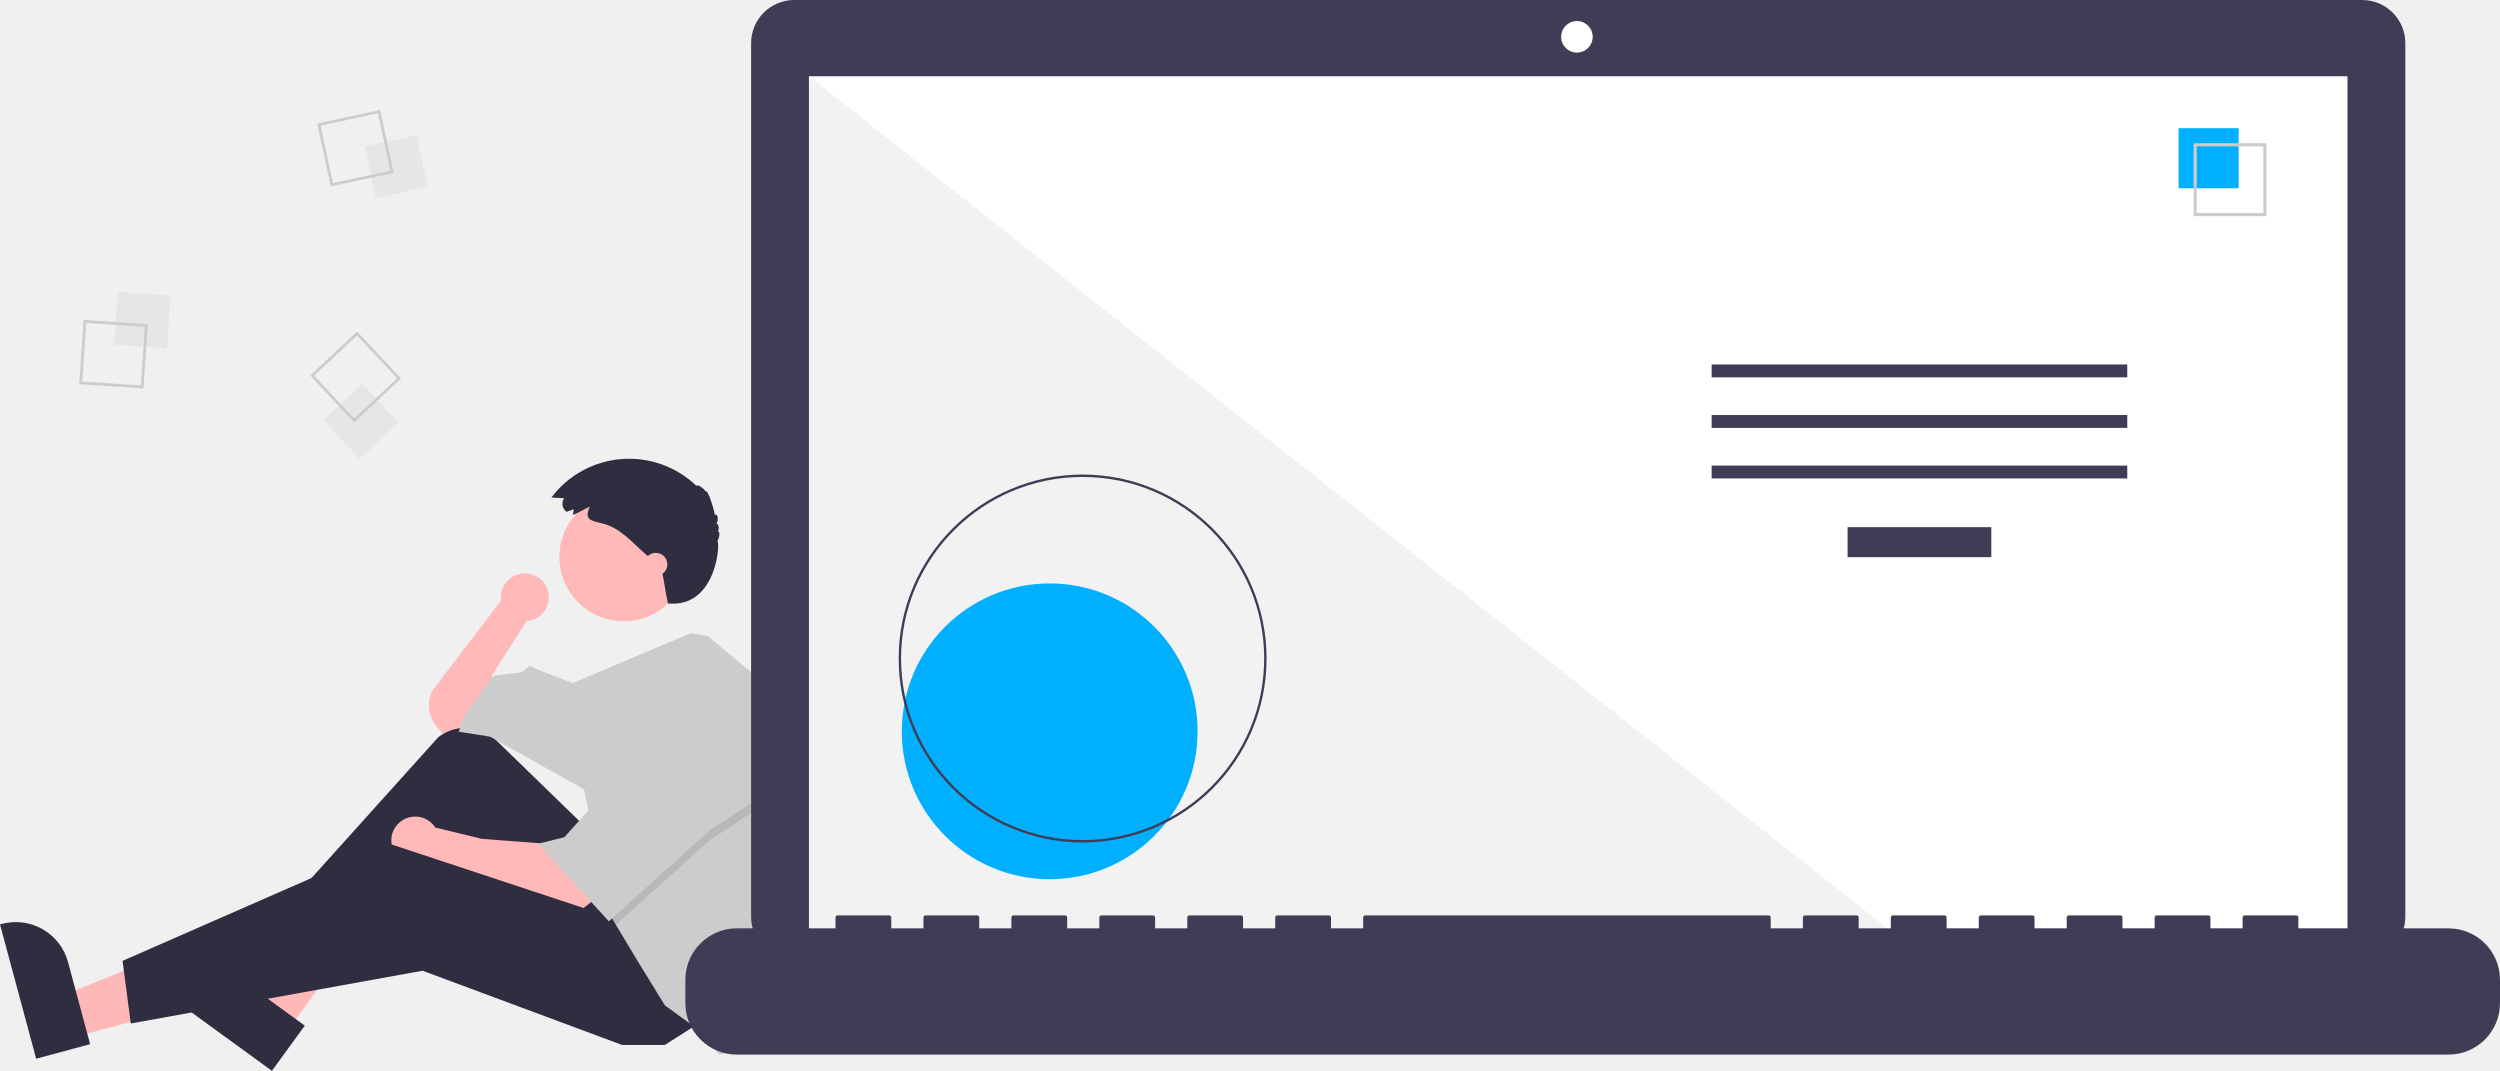
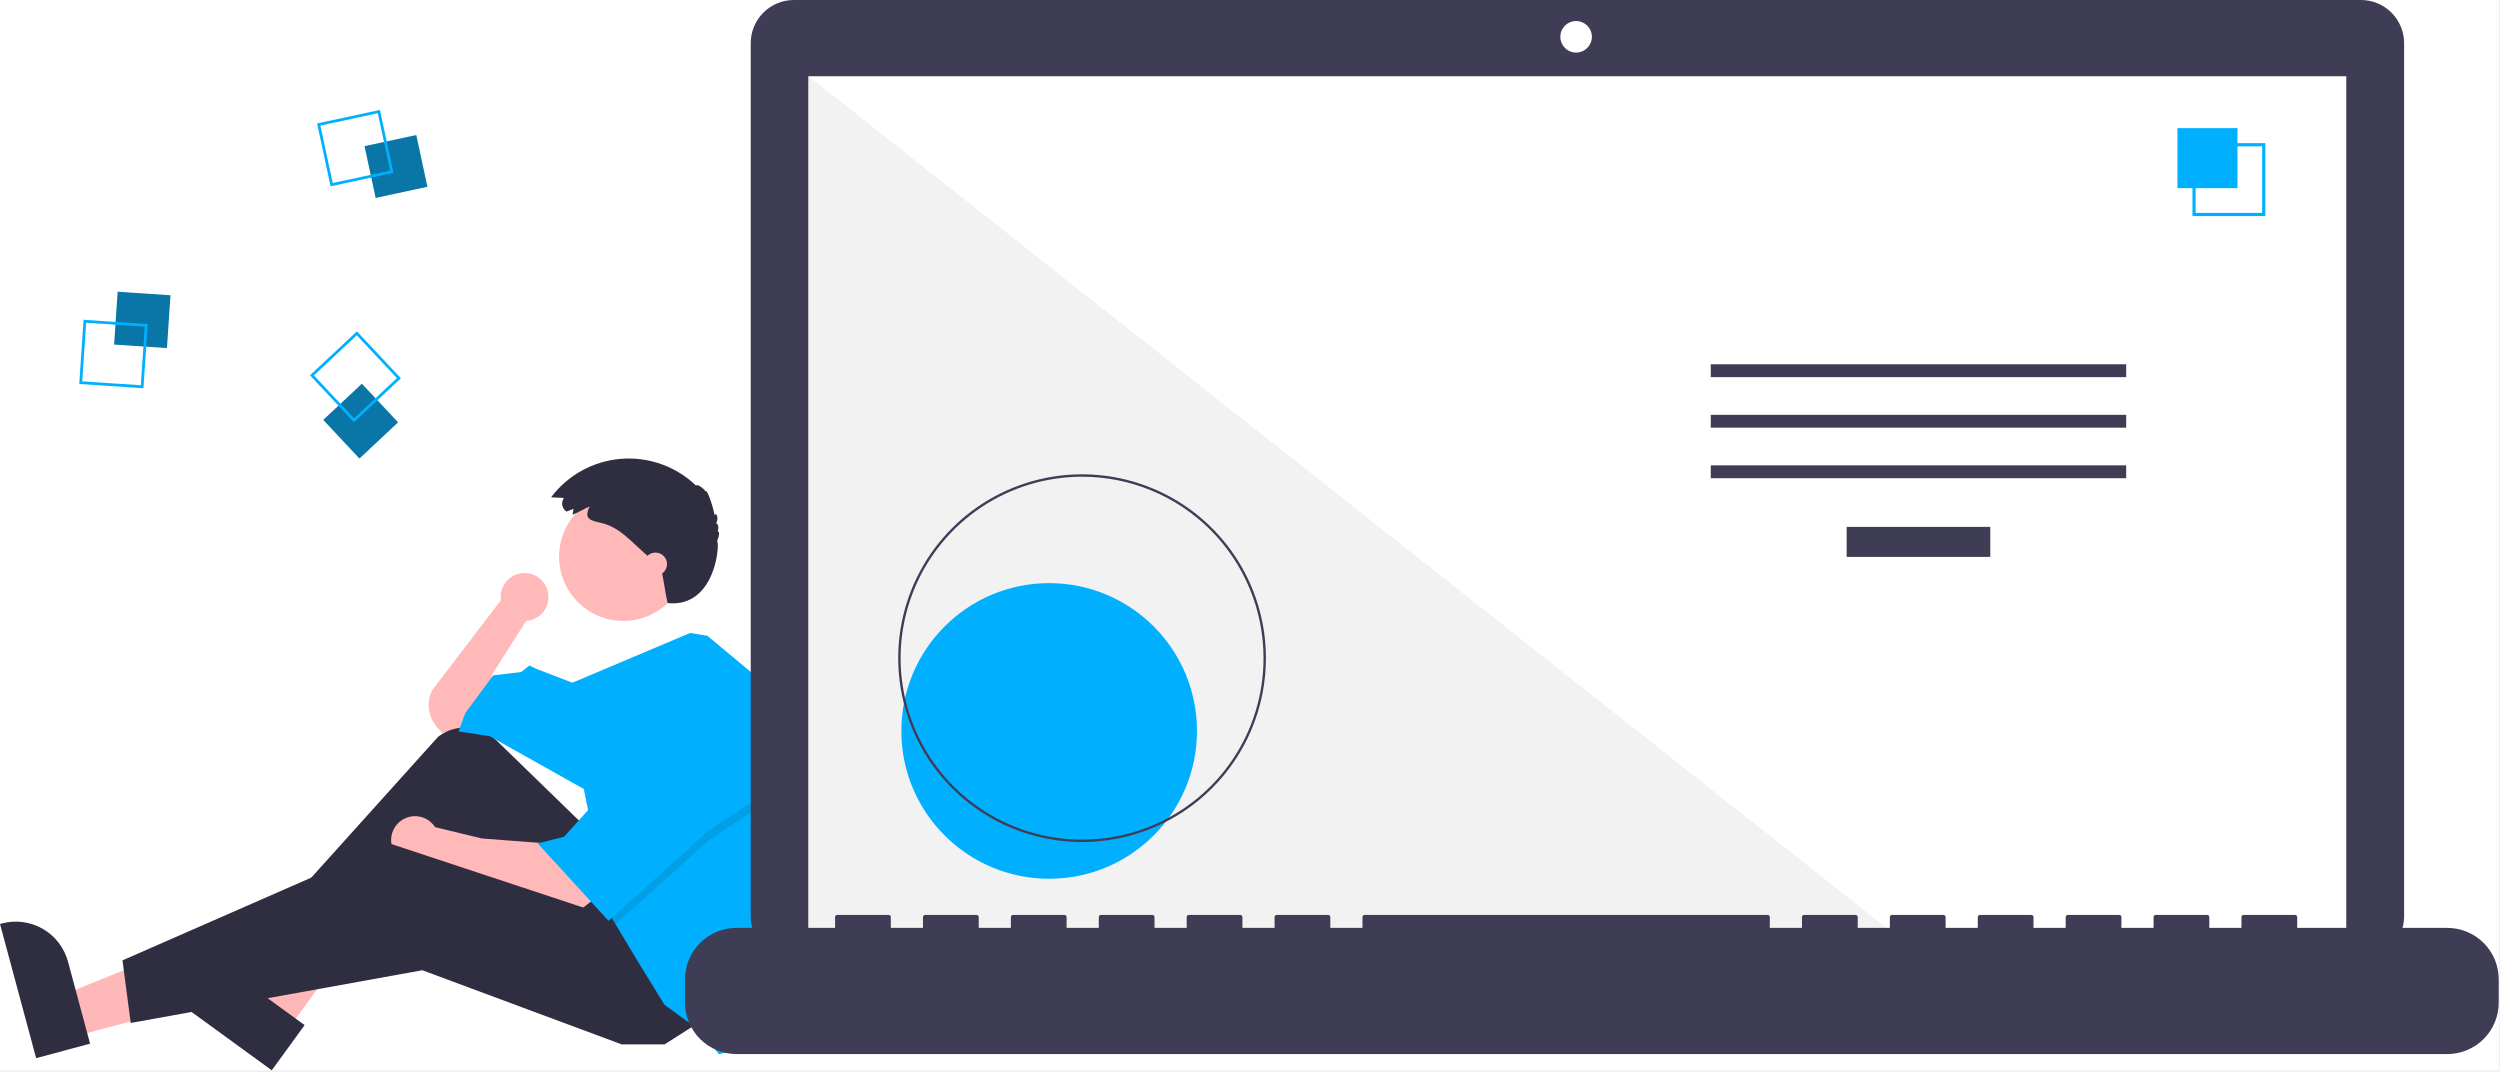
- <svg xmlns="http://www.w3.org/2000/svg" id="ba230943-1bdb-4bd0-9561-c7824586c7f7" data-name="Layer 1" width="1019.484" height="436.681" viewBox="0 0 1019.484 436.681">
-   <path d="M314.028,475.274a9.751,9.751,0,1,0-19.407,1.282l-28.014,36.686a13.583,13.583,0,0,0,1.836,14.914l2.198,2.564,10.083-2.017,11.428-10.083L290.806,507.192l14.117-22.183-.018-.016A9.743,9.743,0,0,0,314.028,475.274Z" transform="translate(-90.2579 -231.6594)" fill="#ffb9b9" />
-   <polygon points="30.041 422.968 25.468 405.984 88.8 380.265 95.549 405.331 30.041 422.968" fill="#ffb8b8" />
-   <path d="M105.002,663.391,90.258,608.629l.693-.187a22.075,22.075,0,0,1,27.054,15.575l0.0.001L127.01,657.466Z" transform="translate(-90.2579 -231.6594)" fill="#2f2e41" />
-   <polygon points="117.278 420.254 103.054 409.91 136.185 350.121 157.179 365.388 117.278 420.254" fill="#ffb8b8" />
-   <path d="M201.137,668.341,155.271,634.985l.422-.58a22.075,22.075,0,0,1,30.835-4.87l.001.001L214.542,649.908Z" transform="translate(-90.2579 -231.6594)" fill="#2f2e41" />
-   <path d="M328.45,568.364l-35.795-34.773a18.076,18.076,0,0,0-23.668-1.322L201.401,607.352l6.05,9.411L271.984,573.069l43.694,57.139,41.678-20.838Z" transform="translate(-90.2579 -231.6594)" fill="#2f2e41" />
-   <path d="M312.989,575.758l-26.217-2.017-18.986-4.603a9.753,9.753,0,1,0-1.85,12.656l-.003.014,11.428,4.706,49.072,16.806,6.05-4.706Z" transform="translate(-90.2579 -231.6594)" fill="#ffb9b9" />
-   <polygon points="285.92 416.699 271.131 426.11 253.653 426.11 172.315 395.86 53.332 417.371 49.971 391.826 158.871 344.099 254.326 375.693 285.92 416.699" fill="#2f2e41" />
-   <circle cx="254.326" cy="227.132" r="26.217" fill="#ffb9b9" />
-   <path d="M412.417,563.463a150.631,150.631,0,0,1-7.388,46.592l-1.963,6.037-9.411,43.022-10.083,2.689-7.394-9.411-14.789-10.755L350.634,624.158,341.411,608.791l-2.877-4.8-10.083-50.416-38.317-21.511-12.772-2.017,2.689-7.394,11.428-15.461L302.906,505.847l3.361-2.689,2.689,1.344,14.823,5.71,48.057-20.304,7.031,1.15L403.067,511.225A150.499,150.499,0,0,1,412.417,563.463Z" transform="translate(-90.2579 -231.6594)" fill="#ccc" />
-   <polygon points="314.825 325.949 289.281 342.754 251.153 377.131 248.276 372.332 240.209 331.999 242.226 331.999 263.065 293.683 314.825 325.949" opacity="0.1" style="isolation:isolate" />
-   <polygon points="263.065 289.649 242.226 327.965 230.126 341.41 219.371 344.099 248.276 375.693 289.281 338.721 314.825 321.915 263.065 289.649" fill="#ccc" />
-   <path d="M324.193,439.299l-2.841,1.093a3.965,3.965,0,0,1-1.06-5.507q.023-.034.047-.067l-5.249-.246a39.637,39.637,0,0,1,59.173-4.77c.239-.823,2.844.778,3.908,2.402.357-1.339,2.8,5.135,3.664,9.712.4-1.524,1.938.936.591,3.297.854-.125,1.239,2.059.578,3.276.934-.439.777,2.169-.236,3.911,1.333-.118-.114,27.331-20.114,25.331-1.392-6.397-1-6-2.64-14.226-.763-.81-1.599-1.548-2.433-2.284l-4.513-3.983c-5.247-4.632-10.021-10.348-17.011-12.08-4.804-1.19-7.841-1.458-5.223-6.872-2.365.987-4.574,2.455-6.961,3.372C323.905,440.902,324.239,440.055,324.193,439.299Z" transform="translate(-90.2579 -231.6594)" fill="#2f2e41" />
-   <circle cx="267.434" cy="230.157" r="4.706" fill="#ffb9b9" />
-   <rect x="137.514" y="351.376" width="21.61" height="21.61" transform="translate(-313.1754 254.4458) rotate(-86.18992)" fill="#e6e6e6" style="isolation:isolate" />
-   <path d="M124.344,362.131l26.183,1.744-1.744,26.183-26.183-1.744Zm24.969,2.806-23.906-1.592-1.592,23.906,23.906,1.592Z" transform="translate(-90.2579 -231.6594)" fill="#ccc" />
-   <rect x="241.009" y="288.772" width="21.61" height="21.61" transform="translate(-147.5724 -172.0746) rotate(-12.12675)" fill="#e6e6e6" style="isolation:isolate" />
-   <path d="M245.278,276.51l5.513,25.655-25.655,5.513-5.513-25.655Zm4.157,24.779-5.033-23.424-23.424,5.033,5.033,23.424Z" transform="translate(-90.2579 -231.6594)" fill="#ccc" />
-   <rect x="226.603" y="392.674" width="21.61" height="21.61" transform="translate(-301.9456 39.64172) rotate(-43.12712)" fill="#e6e6e6" style="isolation:isolate" />
-   <path d="M253.815,385.997,234.663,403.935l-17.939-19.152,19.152-17.939Zm-19.099,16.326,17.486-16.379-16.379-17.486-17.486,16.379Z" transform="translate(-90.2579 -231.6594)" fill="#ccc" />
-   <path d="M1053.535,231.659H414.152a17.598,17.598,0,0,0-17.599,17.598v356.252a17.599,17.599,0,0,0,17.599,17.599H1053.535a17.599,17.599,0,0,0,17.599-17.599V249.258a17.599,17.599,0,0,0-17.599-17.598Z" transform="translate(-90.2579 -231.6594)" fill="#3f3d56" />
-   <rect x="329.89" y="31.101" width="627.391" height="353.913" fill="#fff" />
-   <circle cx="643.049" cy="15.014" r="6.435" fill="#fff" />
-   <polygon points="777.858 385.015 329.89 385.015 329.89 31.102 777.858 385.015" fill="#f2f2f2" style="isolation:isolate" />
-   <circle cx="428.058" cy="298.224" r="60.307" fill="#00b0ff" />
-   <path d="M531.741,575.21a75.016,75.016,0,1,1,75.016-75.016A75.016,75.016,0,0,1,531.741,575.21Zm0-149.051A74.035,74.035,0,1,0,605.776,500.194a74.035,74.035,0,0,0-74.035-74.035Z" transform="translate(-90.2579 -231.6594)" fill="#3f3d56" />
-   <rect x="753.437" y="214.97" width="58.605" height="12.246" fill="#3f3d56" />
-   <rect x="697.991" y="148.627" width="169.497" height="5.248" fill="#3f3d56" />
-   <rect x="697.991" y="169.246" width="169.497" height="5.248" fill="#3f3d56" />
-   <rect x="697.991" y="189.866" width="169.497" height="5.248" fill="#3f3d56" />
-   <rect x="888.401" y="52.282" width="24.492" height="24.492" fill="#00b0ff" />
-   <path d="M1014.522,319.804h-29.74v-29.74h29.74Zm-28.447-1.293h27.154V291.357H986.075Z" transform="translate(-90.2579 -231.6594)" fill="#ccc" />
-   <path d="M1088.749,610.239h-61.229v-4.412a.875.875,0,0,0-.875-.875h-20.993a.875.875,0,0,0-.875.875v4.412H991.657v-4.412a.875.875,0,0,0-.875-.875H969.789a.875.875,0,0,0-.875.875h0v4.412H955.794v-4.412a.875.875,0,0,0-.875-.875h-20.993a.875.875,0,0,0-.875.875h0v4.412H919.931v-4.412a.875.875,0,0,0-.875-.875H898.064a.875.875,0,0,0-.875.875v4.412H884.068v-4.412a.875.875,0,0,0-.875-.875H862.201a.875.875,0,0,0-.875.875h0v4.412H848.205v-4.412a.875.875,0,0,0-.875-.875H826.338a.875.875,0,0,0-.875.875h0v4.412H812.343v-4.412a.875.875,0,0,0-.875-.875H647.023a.875.875,0,0,0-.875.875h0v4.412H633.028v-4.412a.875.875,0,0,0-.875-.875H611.161a.875.875,0,0,0-.875.875h0v4.412h-13.121v-4.412a.875.875,0,0,0-.875-.875h-20.993a.875.875,0,0,0-.875.875h0v4.412H561.302v-4.412a.875.875,0,0,0-.875-.875H539.435a.875.875,0,0,0-.875.875h0v4.412H525.44v-4.412a.875.875,0,0,0-.875-.875H503.572a.875.875,0,0,0-.875.875h0v4.412h-13.121v-4.412a.875.875,0,0,0-.875-.875H467.709a.875.875,0,0,0-.875.875v4.412H453.714v-4.412a.875.875,0,0,0-.875-.875H431.846a.875.875,0,0,0-.875.875h0v4.412H390.735A20.993,20.993,0,0,0,369.742,631.232v9.492A20.993,20.993,0,0,0,390.735,661.717h698.014a20.993,20.993,0,0,0,20.993-20.993V631.232A20.993,20.993,0,0,0,1088.749,610.239Z" transform="translate(-90.2579 -231.6594)" fill="#3f3d56" />
+ <svg xmlns="http://www.w3.org/2000/svg" width="1020" height="437" viewBox="0 0 1020 437" fill="none">
+   <g clip-path="url(#clip0)">
+     <rect width="1019.48" height="436.681" fill="white" />
+     <path d="M223.77 243.614C223.78 242.274 223.512 240.946 222.986 239.714C222.459 238.481 221.683 237.371 220.708 236.451C219.733 235.532 218.578 234.823 217.317 234.37C216.056 233.917 214.714 233.729 213.377 233.817C212.04 233.905 210.735 234.268 209.544 234.884C208.353 235.499 207.302 236.353 206.456 237.393C205.61 238.432 204.988 239.635 204.628 240.926C204.267 242.217 204.177 243.569 204.363 244.896L176.348 281.582C175.153 283.973 174.69 286.663 175.016 289.316C175.343 291.969 176.445 294.467 178.184 296.496L180.382 299.06L190.465 297.043L201.893 286.96L200.548 275.532L214.665 253.349L214.647 253.333C217.118 253.176 219.436 252.083 221.131 250.278C222.825 248.473 223.769 246.09 223.77 243.614V243.614Z" fill="#FFB9B9" />
+     <path d="M30.041 422.968L25.468 405.984L88.8 380.265L95.549 405.331L30.041 422.968Z" fill="#FFB8B8" />
+     <path d="M14.744 431.732L0 376.97L0.693 376.783C6.346 375.261 12.372 376.047 17.445 378.968C22.519 381.889 26.224 386.706 27.747 392.358L27.747 392.36L36.752 425.807L14.744 431.732Z" fill="#2F2E41" />
+     <path d="M117.278 420.254L103.054 409.91L136.185 350.121L157.179 365.388L117.278 420.254Z" fill="#FFB8B8" />
+     <path d="M110.879 436.681L65.013 403.326L65.435 402.746C68.878 398.011 74.061 394.838 79.843 393.925C85.626 393.012 91.534 394.433 96.269 397.875L96.271 397.876L124.284 418.249L110.879 436.681Z" fill="#2F2E41" />
+     <path d="M238.192 336.704L202.397 301.932C199.273 298.897 195.159 297.092 190.81 296.849C186.462 296.606 182.172 297.942 178.729 300.609L111.143 375.693L117.193 385.104L181.726 341.41L225.42 398.548L267.098 377.71L238.192 336.704Z" fill="#2F2E41" />
+     <path d="M222.731 344.099L196.515 342.082L177.529 337.479C176.456 335.806 174.898 334.501 173.064 333.737C171.229 332.974 169.205 332.79 167.262 333.209C165.319 333.628 163.551 334.63 162.194 336.082C160.837 337.534 159.956 339.365 159.668 341.331C159.381 343.298 159.701 345.305 160.586 347.084C161.47 348.864 162.878 350.33 164.619 351.288C166.361 352.245 168.353 352.648 170.329 352.442C172.306 352.236 174.172 351.431 175.679 350.135L175.676 350.149L187.104 354.854L236.176 371.66L242.226 366.954L222.731 344.099Z" fill="#FFB9B9" />
+     <path d="M285.92 416.699L271.131 426.11H253.653L172.315 395.86L53.332 417.371L49.971 391.826L158.871 344.099L254.326 375.693L285.92 416.699Z" fill="#2F2E41" />
+     <path d="M254.326 253.349C268.805 253.349 280.542 241.611 280.542 227.132C280.542 212.653 268.805 200.916 254.326 200.916C239.847 200.916 228.109 212.653 228.109 227.132C228.109 241.611 239.847 253.349 254.326 253.349Z" fill="#FFB9B9" />
+     <path d="M322.159 331.804C322.159 347.626 319.666 363.349 314.772 378.395L312.809 384.432L303.398 427.454L293.315 430.143L285.92 420.732L271.131 409.976L260.376 392.499L251.153 377.132L248.276 372.332L238.192 321.915L199.876 300.404L187.104 298.388L189.793 290.993L201.22 275.532L212.648 274.188L216.009 271.499L218.698 272.843L233.521 278.553L281.578 258.249L288.609 259.399L312.809 279.566C318.995 296.287 322.161 313.975 322.159 331.804V331.804Z" fill="#00B0FF" />
+     <path opacity="0.1" d="M314.825 325.949L289.281 342.754L251.153 377.131L248.276 372.332L240.209 331.999H242.226L263.065 293.683L314.825 325.949Z" fill="black" />
+     <path d="M263.065 289.649L242.226 327.965L230.126 341.41L219.371 344.099L248.276 375.693L289.281 338.721L314.825 321.915L263.065 289.649Z" fill="#00B0FF" />
+     <path d="M233.935 207.639L231.094 208.732C230.663 208.44 230.293 208.066 230.007 207.631C229.72 207.197 229.522 206.71 229.423 206.198C229.325 205.687 229.328 205.161 229.433 204.651C229.538 204.141 229.742 203.657 230.034 203.225C230.049 203.203 230.065 203.18 230.08 203.158L224.831 202.912C228.201 198.425 232.485 194.704 237.4 191.995C242.316 189.287 247.75 187.653 253.344 187.203C258.938 186.752 264.564 187.494 269.849 189.38C275.135 191.266 279.96 194.253 284.005 198.143C284.244 197.32 286.849 198.921 287.912 200.545C288.27 199.206 290.713 205.68 291.577 210.257C291.977 208.733 293.514 211.193 292.167 213.554C293.021 213.429 293.406 215.613 292.746 216.83C293.68 216.391 293.522 218.999 292.509 220.741C293.842 220.623 292.396 248.072 272.396 246.072C271.003 239.675 271.396 240.072 269.756 231.846C268.993 231.036 268.157 230.298 267.323 229.562L262.81 225.578C257.563 220.946 252.79 215.23 245.799 213.499C240.996 212.309 237.958 212.04 240.576 206.627C238.211 207.614 236.002 209.082 233.615 209.999C233.647 209.242 233.981 208.396 233.935 207.639Z" fill="#2F2E41" />
+     <path d="M267.434 234.863C270.033 234.863 272.14 232.756 272.14 230.157C272.14 227.559 270.033 225.452 267.434 225.452C264.835 225.452 262.729 227.559 262.729 230.157C262.729 232.756 264.835 234.863 267.434 234.863Z" fill="#FFB9B9" />
+     <path d="M47.998 119.022L46.562 140.585L68.124 142.021L69.56 120.458L47.998 119.022Z" fill="#0A76A7" />
+     <path d="M34.086 130.472L60.269 132.216L58.525 158.398L32.342 156.655L34.086 130.472ZM59.054 133.278L35.148 131.686L33.556 155.592L57.462 157.184L59.054 133.278Z" fill="#00B0FF" />
+     <path d="M169.85 55.084L148.722 59.623L153.262 80.751L174.39 76.212L169.85 55.084Z" fill="#0A76A7" />
+     <path d="M155.02 44.85L160.533 70.505L134.878 76.018L129.365 50.363L155.02 44.85ZM159.178 69.63L154.145 46.205L130.72 51.239L135.754 74.663L159.178 69.63Z" fill="#00B0FF" />
+     <path d="M147.65 156.547L131.878 171.32L146.651 187.092L162.423 172.319L147.65 156.547Z" fill="#0A76A7" />
+     <path d="M163.557 154.337L144.405 172.276L126.466 153.124L145.618 135.186L163.557 154.337ZM144.458 170.663L161.944 154.285L145.565 136.798L128.079 153.177L144.458 170.663Z" fill="#00B0FF" />
+     <path d="M963.277 0H323.894C321.583 -2.62643e-06 319.295 0.455 317.16 1.34C315.024 2.224 313.084 3.52 311.45 5.154C309.816 6.789 308.52 8.729 307.635 10.864C306.751 12.999 306.296 15.287 306.296 17.599V373.851C306.296 376.162 306.751 378.45 307.635 380.585C308.52 382.721 309.816 384.661 311.45 386.295C313.084 387.929 315.024 389.225 317.16 390.11C319.295 390.994 321.583 391.449 323.894 391.449H963.277C967.945 391.449 972.421 389.595 975.721 386.295C979.021 382.994 980.876 378.518 980.876 373.851V17.599C980.876 12.931 979.021 8.455 975.721 5.154C972.421 1.854 967.945 2.65217e-06 963.277 0V0Z" fill="#3F3D56" />
+     <path d="M957.281 31.101H329.89V385.014H957.281V31.101Z" fill="white" />
+     <path d="M643.049 21.449C646.603 21.449 649.484 18.568 649.484 15.014C649.484 11.461 646.603 8.58 643.049 8.58C639.496 8.58 636.615 11.461 636.615 15.014C636.615 18.568 639.496 21.449 643.049 21.449Z" fill="white" />
+     <path d="M777.858 385.015H329.89V31.102L777.858 385.015Z" fill="#F2F2F2" />
+     <path d="M428.058 358.531C461.365 358.531 488.365 331.531 488.365 298.224C488.365 264.918 461.365 237.917 428.058 237.917C394.751 237.917 367.751 264.918 367.751 298.224C367.751 331.531 394.751 358.531 428.058 358.531Z" fill="#00B0FF" />
+     <path d="M441.483 343.551C426.646 343.551 412.143 339.151 399.806 330.908C387.47 322.665 377.855 310.949 372.177 297.242C366.5 283.535 365.014 268.452 367.909 253.9C370.803 239.348 377.948 225.982 388.439 215.491C398.93 205 412.296 197.855 426.848 194.96C441.4 192.066 456.483 193.552 470.19 199.229C483.898 204.907 495.613 214.522 503.856 226.858C512.099 239.195 516.499 253.698 516.499 268.535C516.499 278.386 514.558 288.141 510.788 297.242C507.019 306.343 501.493 314.613 494.527 321.579C487.561 328.545 479.292 334.07 470.19 337.84C461.089 341.61 451.334 343.551 441.483 343.551V343.551ZM441.483 194.5C426.84 194.5 412.526 198.842 400.351 206.977C388.176 215.112 378.687 226.675 373.083 240.203C367.48 253.731 366.014 268.617 368.87 282.978C371.727 297.34 378.778 310.532 389.132 320.886C399.486 331.24 412.678 338.291 427.039 341.147C441.401 344.004 456.287 342.538 469.815 336.934C483.343 331.331 494.906 321.842 503.041 309.667C511.176 297.492 515.518 283.178 515.518 268.535C515.518 258.812 513.603 249.185 509.883 240.203C506.162 231.22 500.709 223.059 493.834 216.184C486.959 209.309 478.797 203.856 469.815 200.135C460.833 196.415 451.205 194.5 441.483 194.5L441.483 194.5Z" fill="#3F3D56" />
+     <path d="M812.042 214.97H753.437V227.215H812.042V214.97Z" fill="#3F3D56" />
+     <path d="M867.488 148.627H697.991V153.875H867.488V148.627Z" fill="#3F3D56" />
+     <path d="M867.488 169.246H697.991V174.494H867.488V169.246Z" fill="#3F3D56" />
+     <path d="M867.488 189.866H697.991V195.114H867.488V189.866Z" fill="#3F3D56" />
+     <path d="M912.893 52.282H888.401V76.773H912.893V52.282Z" fill="#00B0FF" />
+     <path d="M924.264 88.144H894.524V58.404H924.264V88.144ZM895.818 86.852H922.971V59.698H895.817L895.818 86.852Z" fill="#00B0FF" />
+     <path d="M998.491 378.58H937.262V374.168C937.262 374.053 937.239 373.94 937.195 373.833C937.151 373.727 937.087 373.631 937.006 373.55C936.925 373.468 936.828 373.404 936.722 373.36C936.616 373.316 936.502 373.293 936.387 373.293H915.394C915.279 373.293 915.166 373.316 915.06 373.36C914.953 373.404 914.857 373.468 914.776 373.55C914.695 373.631 914.63 373.727 914.586 373.833C914.542 373.939 914.52 374.053 914.52 374.168V378.58H901.399V374.168C901.399 374.053 901.376 373.94 901.333 373.833C901.289 373.727 901.224 373.631 901.143 373.55C901.062 373.468 900.965 373.404 900.859 373.36C900.753 373.316 900.639 373.293 900.524 373.293H879.532C879.417 373.293 879.303 373.316 879.197 373.36C879.091 373.404 878.994 373.468 878.913 373.55C878.832 373.631 878.767 373.727 878.723 373.833C878.679 373.94 878.657 374.053 878.657 374.168V374.168V378.58H865.536V374.168C865.536 374.053 865.514 373.94 865.47 373.833C865.426 373.727 865.361 373.631 865.28 373.55C865.199 373.468 865.102 373.404 864.996 373.36C864.89 373.316 864.776 373.293 864.662 373.293H843.669C843.554 373.293 843.44 373.316 843.334 373.36C843.228 373.404 843.131 373.468 843.05 373.55C842.969 373.631 842.904 373.727 842.86 373.833C842.817 373.94 842.794 374.053 842.794 374.168V374.168V378.58H829.673V374.168C829.673 374.053 829.651 373.94 829.607 373.833C829.563 373.727 829.498 373.631 829.417 373.55C829.336 373.468 829.24 373.404 829.133 373.36C829.027 373.316 828.914 373.293 828.799 373.293H807.806C807.691 373.293 807.577 373.316 807.471 373.36C807.365 373.404 807.268 373.468 807.187 373.55C807.106 373.631 807.042 373.727 806.998 373.833C806.954 373.939 806.931 374.053 806.931 374.168V378.58H793.811V374.168C793.811 374.053 793.788 373.94 793.744 373.833C793.7 373.727 793.636 373.631 793.554 373.55C793.473 373.468 793.377 373.404 793.271 373.36C793.164 373.316 793.051 373.293 792.936 373.293H771.943C771.828 373.293 771.714 373.316 771.608 373.36C771.502 373.404 771.406 373.468 771.324 373.55C771.243 373.631 771.179 373.727 771.135 373.833C771.091 373.94 771.068 374.053 771.068 374.168V374.168V378.58H757.948V374.168C757.948 374.053 757.925 373.94 757.881 373.833C757.837 373.727 757.773 373.631 757.691 373.55C757.61 373.468 757.514 373.404 757.408 373.36C757.302 373.316 757.188 373.293 757.073 373.293H736.08C735.965 373.293 735.851 373.316 735.745 373.36C735.639 373.404 735.543 373.468 735.461 373.55C735.38 373.631 735.316 373.727 735.272 373.833C735.228 373.94 735.205 374.053 735.205 374.168V374.168V378.58H722.085V374.168C722.085 374.053 722.062 373.94 722.018 373.833C721.974 373.727 721.91 373.631 721.829 373.55C721.747 373.468 721.651 373.404 721.545 373.36C721.439 373.316 721.325 373.293 721.21 373.293H556.766C556.651 373.293 556.537 373.316 556.431 373.36C556.325 373.404 556.228 373.468 556.147 373.55C556.066 373.631 556.001 373.727 555.957 373.833C555.914 373.94 555.891 374.053 555.891 374.168V374.168V378.58H542.77V374.168C542.77 374.053 542.748 373.94 542.704 373.833C542.66 373.727 542.595 373.631 542.514 373.55C542.433 373.468 542.336 373.404 542.23 373.36C542.124 373.316 542.01 373.293 541.896 373.293H520.903C520.788 373.293 520.674 373.316 520.568 373.36C520.462 373.404 520.365 373.468 520.284 373.55C520.203 373.631 520.139 373.727 520.095 373.833C520.051 373.94 520.028 374.053 520.028 374.168V374.168V378.58H506.907V374.168C506.907 374.053 506.885 373.94 506.841 373.833C506.797 373.727 506.733 373.631 506.651 373.55C506.57 373.468 506.474 373.404 506.368 373.36C506.261 373.316 506.148 373.293 506.033 373.293H485.04C484.925 373.293 484.811 373.316 484.705 373.36C484.599 373.404 484.503 373.468 484.421 373.55C484.34 373.631 484.276 373.727 484.232 373.833C484.188 373.94 484.165 374.053 484.165 374.168V374.168V378.58H471.045V374.168C471.045 374.053 471.022 373.94 470.978 373.833C470.934 373.727 470.87 373.631 470.788 373.55C470.707 373.468 470.611 373.404 470.505 373.36C470.398 373.316 470.285 373.293 470.17 373.293H449.177C449.062 373.293 448.948 373.316 448.842 373.36C448.736 373.404 448.64 373.468 448.558 373.55C448.477 373.631 448.413 373.727 448.369 373.833C448.325 373.94 448.302 374.053 448.302 374.168V374.168V378.58H435.182V374.168C435.182 374.053 435.159 373.94 435.115 373.833C435.071 373.727 435.007 373.631 434.925 373.55C434.844 373.468 434.748 373.404 434.642 373.36C434.536 373.316 434.422 373.293 434.307 373.293H413.314C413.199 373.293 413.085 373.316 412.979 373.36C412.873 373.404 412.777 373.468 412.696 373.55C412.614 373.631 412.55 373.727 412.506 373.833C412.462 373.94 412.439 374.053 412.439 374.168V374.168V378.58H399.319V374.168C399.319 374.053 399.296 373.94 399.252 373.833C399.208 373.727 399.144 373.631 399.063 373.55C398.981 373.468 398.885 373.404 398.779 373.36C398.673 373.316 398.559 373.293 398.444 373.293H377.451C377.219 373.293 376.997 373.386 376.833 373.55C376.669 373.714 376.576 373.936 376.576 374.168V378.58H363.456V374.168C363.456 374.053 363.433 373.94 363.389 373.833C363.345 373.727 363.281 373.631 363.2 373.55C363.118 373.468 363.022 373.404 362.916 373.36C362.81 373.316 362.696 373.293 362.581 373.293H341.588C341.356 373.293 341.134 373.386 340.97 373.55C340.806 373.714 340.714 373.936 340.714 374.168V378.58H300.477C294.909 378.58 289.57 380.791 285.633 384.728C281.696 388.665 279.484 394.005 279.484 399.573V409.065C279.484 414.633 281.696 419.972 285.633 423.909C289.57 427.846 294.909 430.058 300.477 430.058H998.491C1004.06 430.058 1009.4 427.846 1013.34 423.909C1017.27 419.972 1019.48 414.633 1019.48 409.065V399.573C1019.48 396.816 1018.94 394.086 1017.89 391.539C1016.83 388.992 1015.28 386.678 1013.34 384.728C1011.39 382.779 1009.07 381.233 1006.52 380.178C1003.98 379.123 1001.25 378.58 998.491 378.58V378.58Z" fill="#3F3D56" />
+   </g>
+   <defs>
+     <clipPath id="clip0">
+       <rect width="1019.48" height="436.681" fill="white" />
+     </clipPath>
+   </defs>
</svg>
